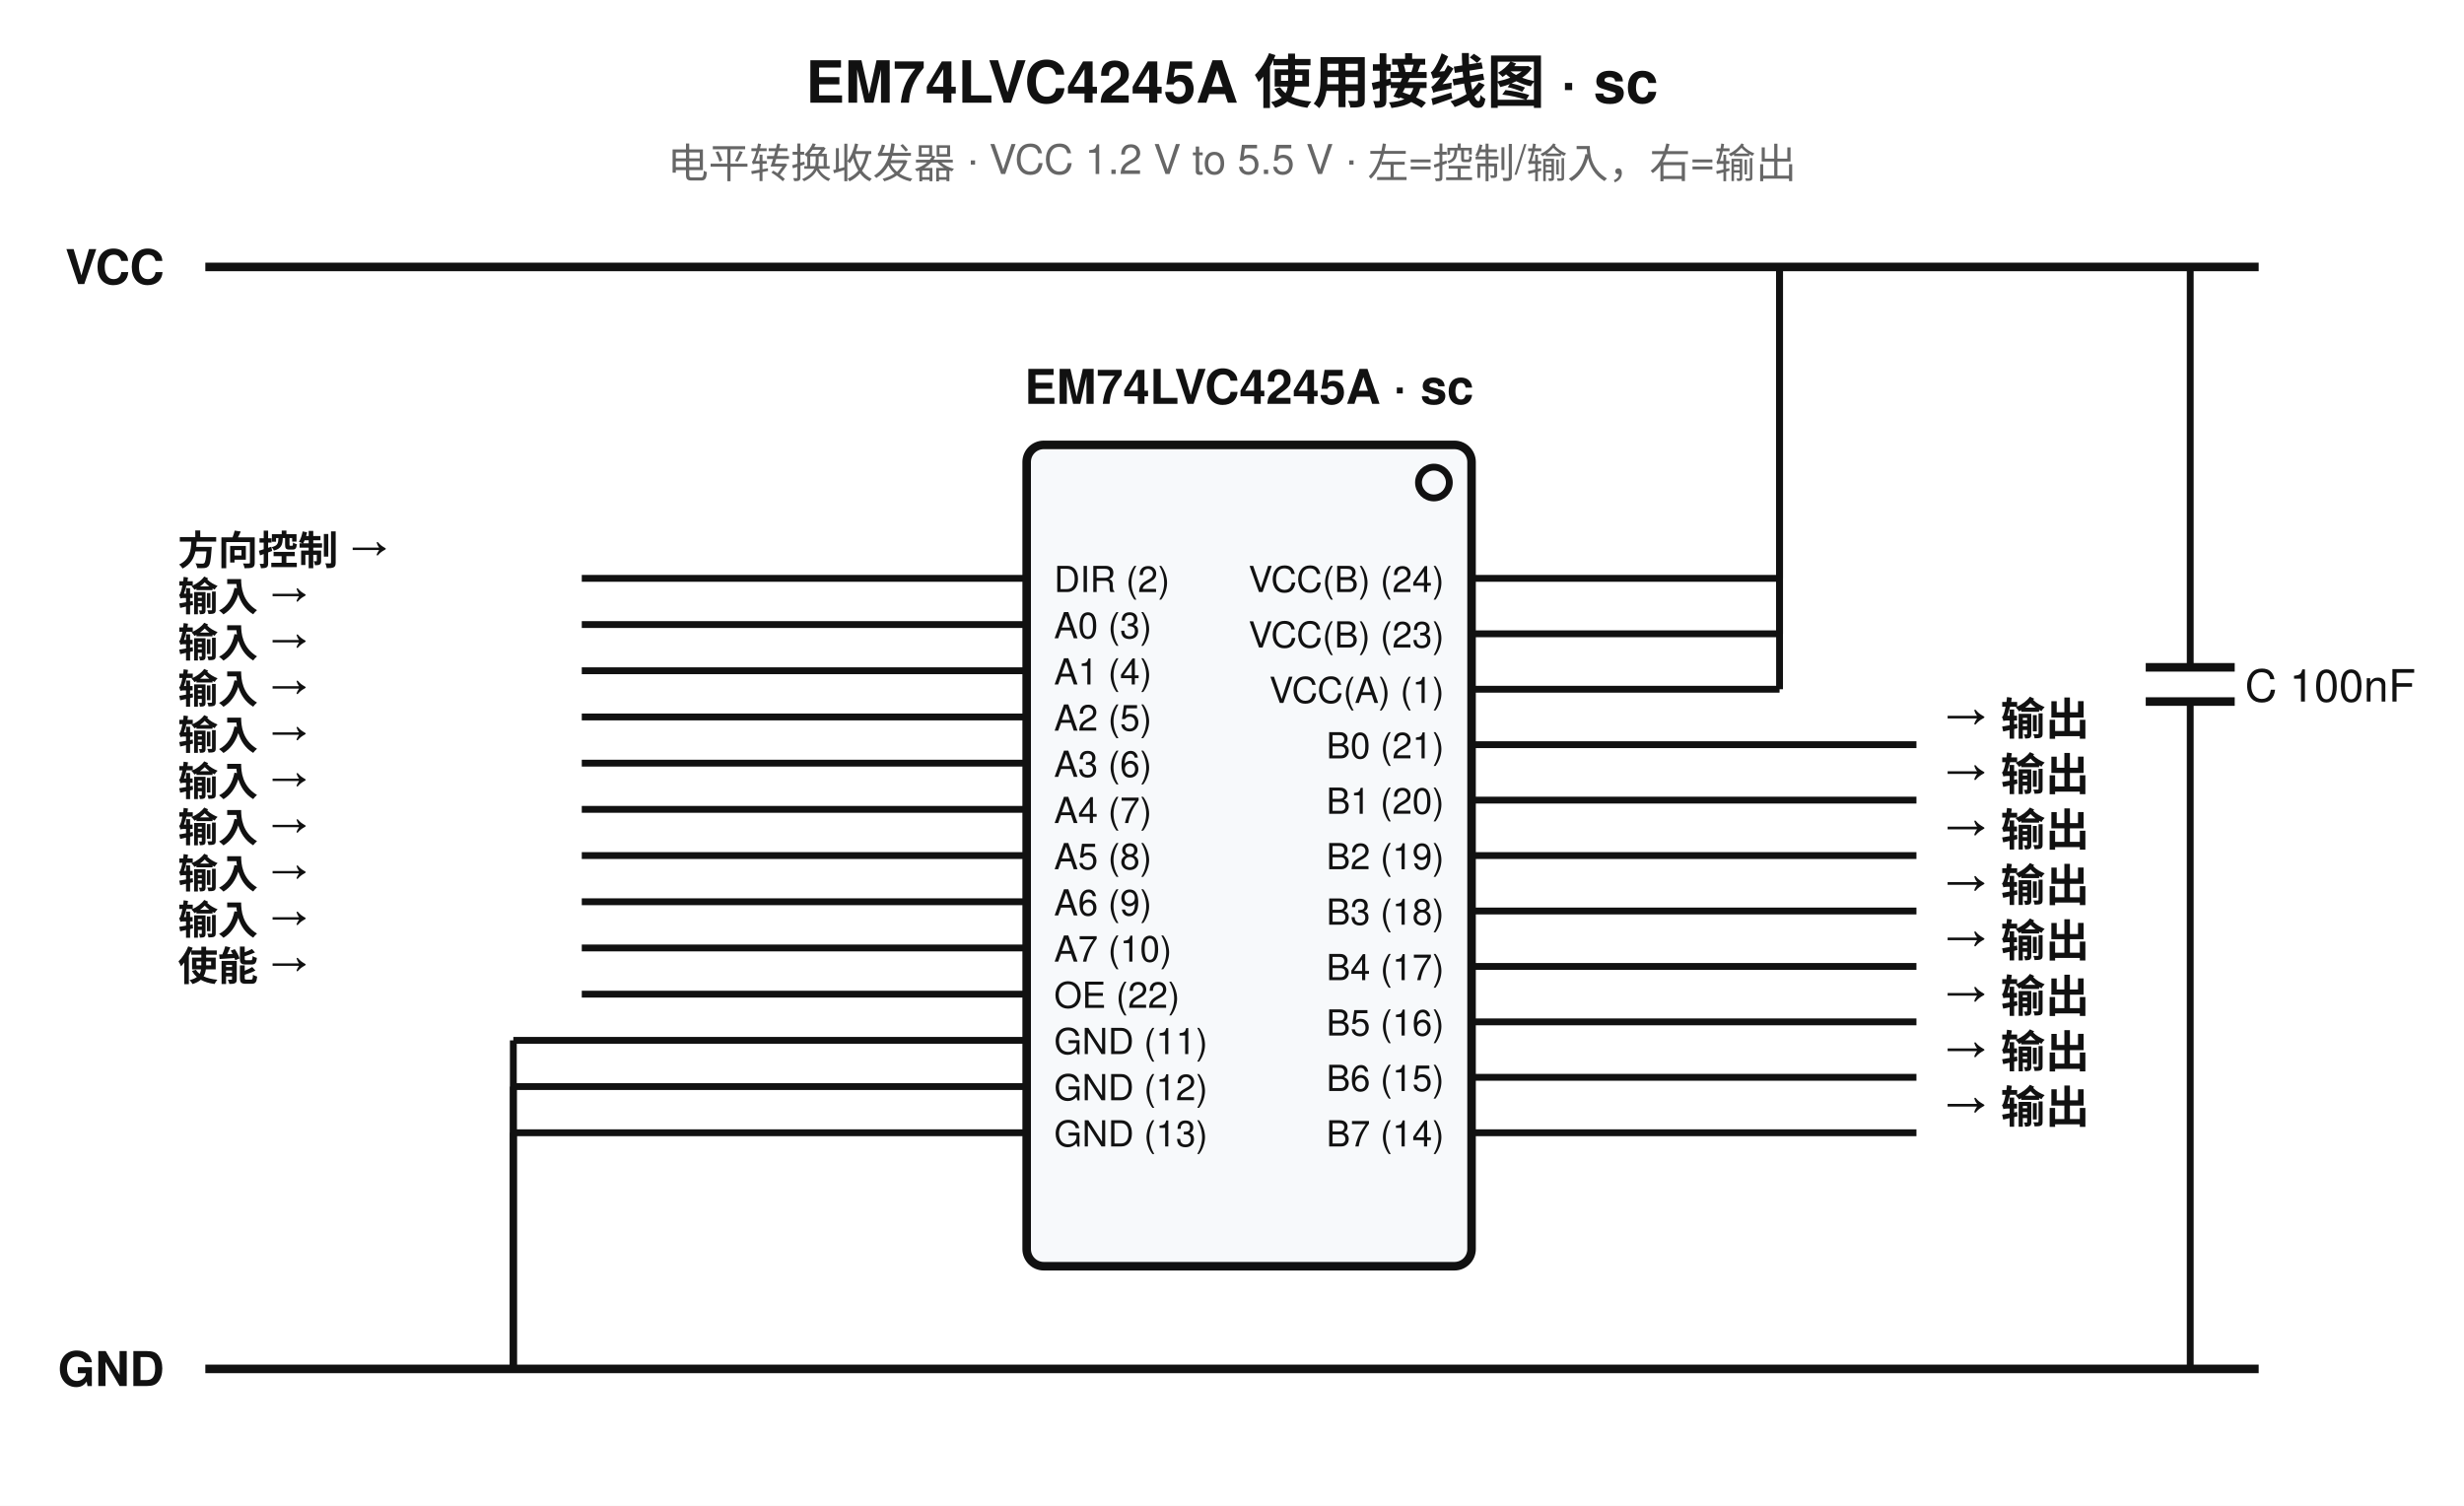
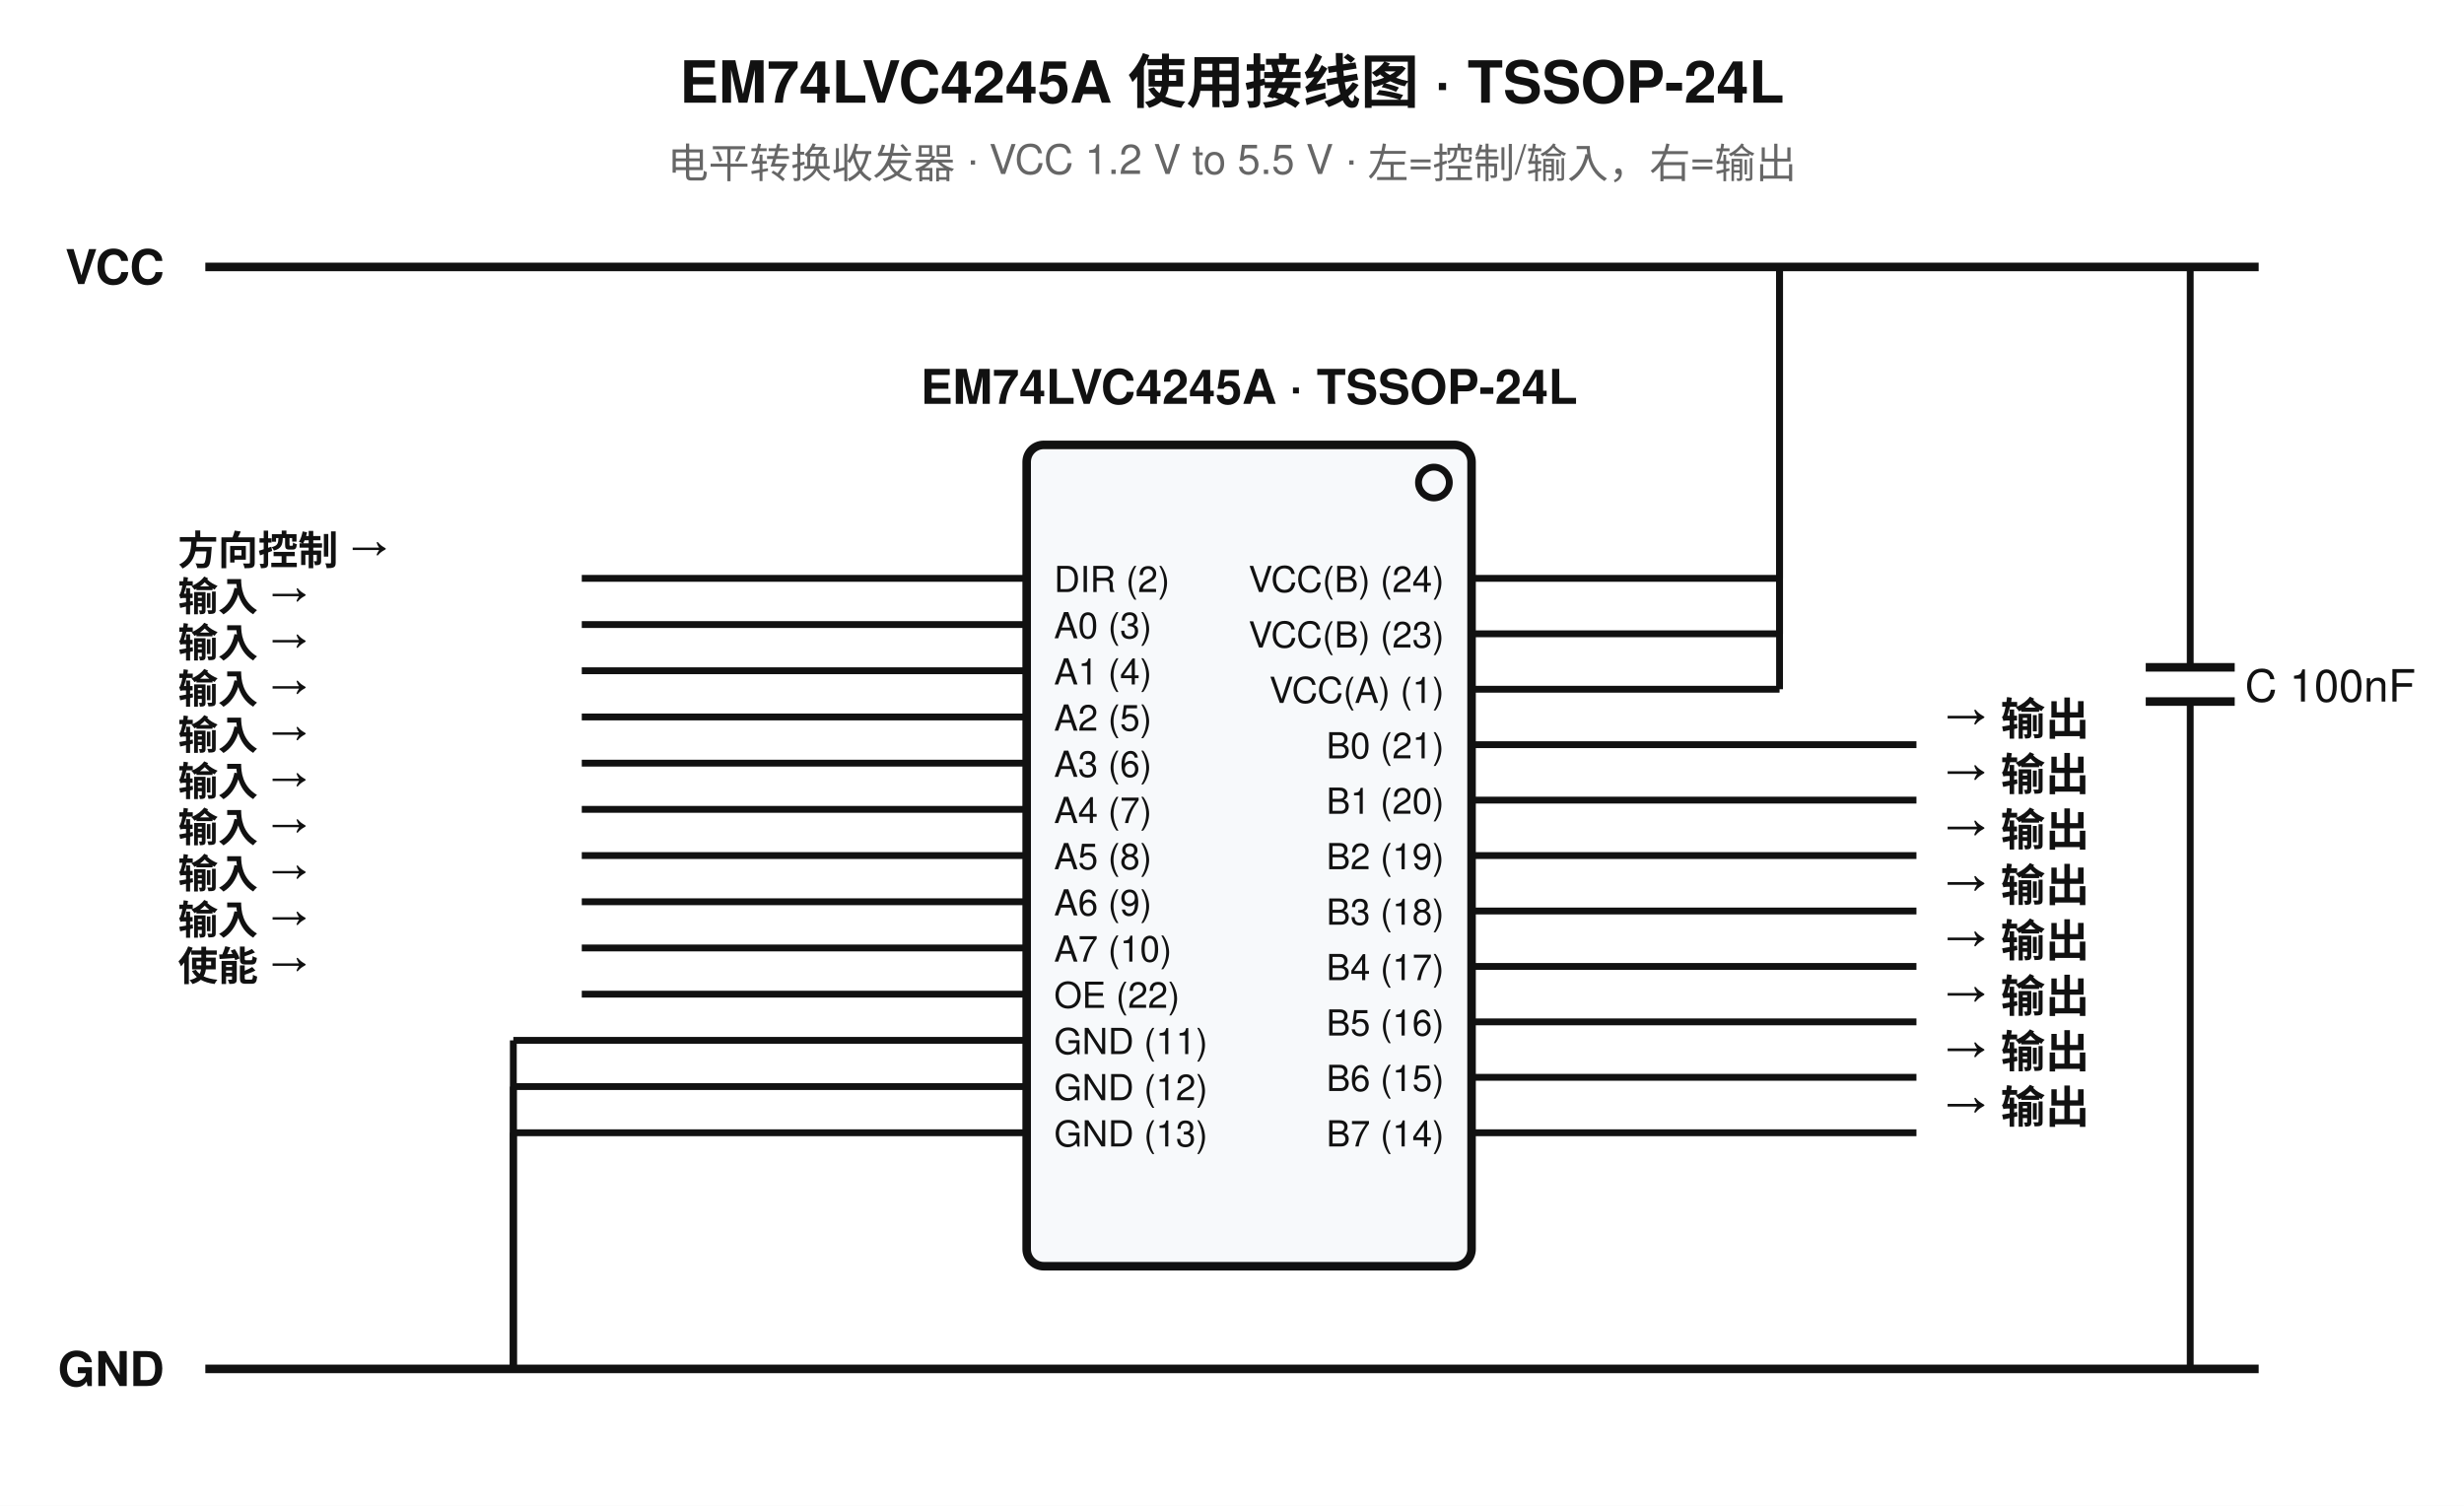
<svg xmlns="http://www.w3.org/2000/svg" viewBox="0 0 720 440" font-family="Helvetica,Arial,sans-serif">
  <rect width="720" height="440" fill="#fff" />
-   <text x="360" y="30" text-anchor="middle" font-size="17" font-weight="bold" fill="#111">EM74LVC4245A 使用接线图 · sc</text>
+   <text x="360" y="30" text-anchor="middle" font-size="17" font-weight="bold" fill="#111">EM74LVC4245A 使用接线图 · TSSOP-24L</text>
  <text x="360" y="52" text-anchor="middle" font-size="12" fill="#666">电平转换收发器 · VCC 1.2 V to 5.5 V · 左=控制/输入，右=输出</text>
  <line x1="60" y1="78" x2="660" y2="78" stroke="#111" stroke-width="2.5" />
  <text x="48" y="83" text-anchor="end" font-size="14" font-weight="bold" fill="#111">VCC</text>
  <line x1="60" y1="400" x2="660" y2="400" stroke="#111" stroke-width="2.5" />
  <text x="48" y="405" text-anchor="end" font-size="14" font-weight="bold" fill="#111">GND</text>
-   <text x="365" y="118" text-anchor="middle" font-size="14" font-weight="bold" fill="#111">EM74LVC4245A · sc</text>
+   <text x="365" y="118" text-anchor="middle" font-size="14" font-weight="bold" fill="#111">EM74LVC4245A · TSSOP-24L</text>
  <rect x="300" y="130" width="130" height="240" rx="5" fill="#f7f9fb" stroke="#111" stroke-width="2.5" />
  <text x="308" y="173.0" font-size="10.5" fill="#111">DIR (2)</text>
  <line x1="300" y1="169.0" x2="170" y2="169.0" stroke="#111" stroke-width="2" />
  <text x="52" y="165.0" font-size="11.7" font-weight="bold" fill="#111">方向控制 →</text>
  <text x="308" y="186.5" font-size="10.5" fill="#111">A0 (3)</text>
  <line x1="300" y1="182.5" x2="170" y2="182.5" stroke="#111" stroke-width="2" />
  <text x="52" y="178.5" font-size="11.7" font-weight="bold" fill="#111">输入 →</text>
  <text x="308" y="200.0" font-size="10.5" fill="#111">A1 (4)</text>
  <line x1="300" y1="196.0" x2="170" y2="196.0" stroke="#111" stroke-width="2" />
  <text x="52" y="192.0" font-size="11.7" font-weight="bold" fill="#111">输入 →</text>
  <text x="308" y="213.5" font-size="10.5" fill="#111">A2 (5)</text>
  <line x1="300" y1="209.5" x2="170" y2="209.5" stroke="#111" stroke-width="2" />
  <text x="52" y="205.5" font-size="11.7" font-weight="bold" fill="#111">输入 →</text>
  <text x="308" y="227.0" font-size="10.5" fill="#111">A3 (6)</text>
  <line x1="300" y1="223.0" x2="170" y2="223.0" stroke="#111" stroke-width="2" />
  <text x="52" y="219.0" font-size="11.7" font-weight="bold" fill="#111">输入 →</text>
  <text x="308" y="240.5" font-size="10.5" fill="#111">A4 (7)</text>
  <line x1="300" y1="236.5" x2="170" y2="236.5" stroke="#111" stroke-width="2" />
  <text x="52" y="232.5" font-size="11.7" font-weight="bold" fill="#111">输入 →</text>
  <text x="308" y="254.0" font-size="10.5" fill="#111">A5 (8)</text>
  <line x1="300" y1="250.0" x2="170" y2="250.0" stroke="#111" stroke-width="2" />
  <text x="52" y="246.0" font-size="11.7" font-weight="bold" fill="#111">输入 →</text>
  <text x="308" y="267.5" font-size="10.5" fill="#111">A6 (9)</text>
  <line x1="300" y1="263.5" x2="170" y2="263.5" stroke="#111" stroke-width="2" />
  <text x="52" y="259.5" font-size="11.7" font-weight="bold" fill="#111">输入 →</text>
  <text x="308" y="281.0" font-size="10.5" fill="#111">A7 (10)</text>
  <line x1="300" y1="277.0" x2="170" y2="277.0" stroke="#111" stroke-width="2" />
  <text x="52" y="273.0" font-size="11.7" font-weight="bold" fill="#111">输入 →</text>
  <text x="308" y="294.5" font-size="10.5" fill="#111">OE (22)</text>
  <line x1="300" y1="290.5" x2="170" y2="290.5" stroke="#111" stroke-width="2" />
  <text x="52" y="286.5" font-size="11.7" font-weight="bold" fill="#111">使能 →</text>
  <text x="308" y="308.0" font-size="10.5" fill="#111">GND (11)</text>
  <line x1="300" y1="304.0" x2="150" y2="304.0" stroke="#111" stroke-width="2" />
  <line x1="150" y1="304.0" x2="150" y2="400" stroke="#111" stroke-width="2" />
  <text x="308" y="321.5" font-size="10.5" fill="#111">GND (12)</text>
  <line x1="300" y1="317.5" x2="150" y2="317.5" stroke="#111" stroke-width="2" />
  <line x1="150" y1="317.5" x2="150" y2="400" stroke="#111" stroke-width="2" />
  <text x="308" y="335.0" font-size="10.5" fill="#111">GND (13)</text>
  <line x1="300" y1="331.0" x2="150" y2="331.0" stroke="#111" stroke-width="2" />
  <line x1="150" y1="331.0" x2="150" y2="400" stroke="#111" stroke-width="2" />
  <text x="422" y="173.0" text-anchor="end" font-size="10.5" fill="#111">VCC(B) (24)</text>
  <line x1="430" y1="169.0" x2="520" y2="169.0" stroke="#111" stroke-width="2" />
  <line x1="520" y1="169.0" x2="520" y2="78" stroke="#111" stroke-width="2" />
  <text x="422" y="189.2" text-anchor="end" font-size="10.5" fill="#111">VCC(B) (23)</text>
  <line x1="430" y1="185.2" x2="520" y2="185.2" stroke="#111" stroke-width="2" />
  <line x1="520" y1="185.2" x2="520" y2="78" stroke="#111" stroke-width="2" />
  <text x="422" y="205.4" text-anchor="end" font-size="10.5" fill="#111">VCC(A) (1)</text>
  <line x1="430" y1="201.4" x2="520" y2="201.4" stroke="#111" stroke-width="2" />
  <line x1="520" y1="201.4" x2="520" y2="78" stroke="#111" stroke-width="2" />
  <text x="422" y="221.6" text-anchor="end" font-size="10.5" fill="#111">B0 (21)</text>
  <line x1="430" y1="217.6" x2="560" y2="217.6" stroke="#111" stroke-width="2" />
  <text x="568" y="213.6" font-size="13" font-weight="bold" fill="#111">→ 输出</text>
  <text x="422" y="237.8" text-anchor="end" font-size="10.5" fill="#111">B1 (20)</text>
  <line x1="430" y1="233.8" x2="560" y2="233.8" stroke="#111" stroke-width="2" />
  <text x="568" y="229.8" font-size="13" font-weight="bold" fill="#111">→ 输出</text>
  <text x="422" y="254.0" text-anchor="end" font-size="10.5" fill="#111">B2 (19)</text>
  <line x1="430" y1="250.0" x2="560" y2="250.0" stroke="#111" stroke-width="2" />
  <text x="568" y="246.0" font-size="13" font-weight="bold" fill="#111">→ 输出</text>
  <text x="422" y="270.2" text-anchor="end" font-size="10.5" fill="#111">B3 (18)</text>
  <line x1="430" y1="266.2" x2="560" y2="266.2" stroke="#111" stroke-width="2" />
  <text x="568" y="262.2" font-size="13" font-weight="bold" fill="#111">→ 输出</text>
  <text x="422" y="286.4" text-anchor="end" font-size="10.5" fill="#111">B4 (17)</text>
  <line x1="430" y1="282.4" x2="560" y2="282.4" stroke="#111" stroke-width="2" />
  <text x="568" y="278.4" font-size="13" font-weight="bold" fill="#111">→ 输出</text>
  <text x="422" y="302.6" text-anchor="end" font-size="10.5" fill="#111">B5 (16)</text>
  <line x1="430" y1="298.6" x2="560" y2="298.6" stroke="#111" stroke-width="2" />
  <text x="568" y="294.6" font-size="13" font-weight="bold" fill="#111">→ 输出</text>
  <text x="422" y="318.8" text-anchor="end" font-size="10.5" fill="#111">B6 (15)</text>
  <line x1="430" y1="314.8" x2="560" y2="314.8" stroke="#111" stroke-width="2" />
  <text x="568" y="310.8" font-size="13" font-weight="bold" fill="#111">→ 输出</text>
  <text x="422" y="335.0" text-anchor="end" font-size="10.5" fill="#111">B7 (14)</text>
  <line x1="430" y1="331.0" x2="560" y2="331.0" stroke="#111" stroke-width="2" />
  <text x="568" y="327.0" font-size="13" font-weight="bold" fill="#111">→ 输出</text>
  <circle cx="419" cy="141" r="4.5" fill="none" stroke="#111" stroke-width="2" />
  <text x="656" y="205" font-size="13" fill="#111">C 100nF</text>
  <line x1="640" y1="78" x2="640" y2="195" stroke="#111" stroke-width="2" />
  <line x1="627" y1="195" x2="653" y2="195" stroke="#111" stroke-width="2.5" />
  <line x1="627" y1="205" x2="653" y2="205" stroke="#111" stroke-width="2.5" />
  <line x1="640" y1="205" x2="640" y2="400" stroke="#111" stroke-width="2" />
</svg>
